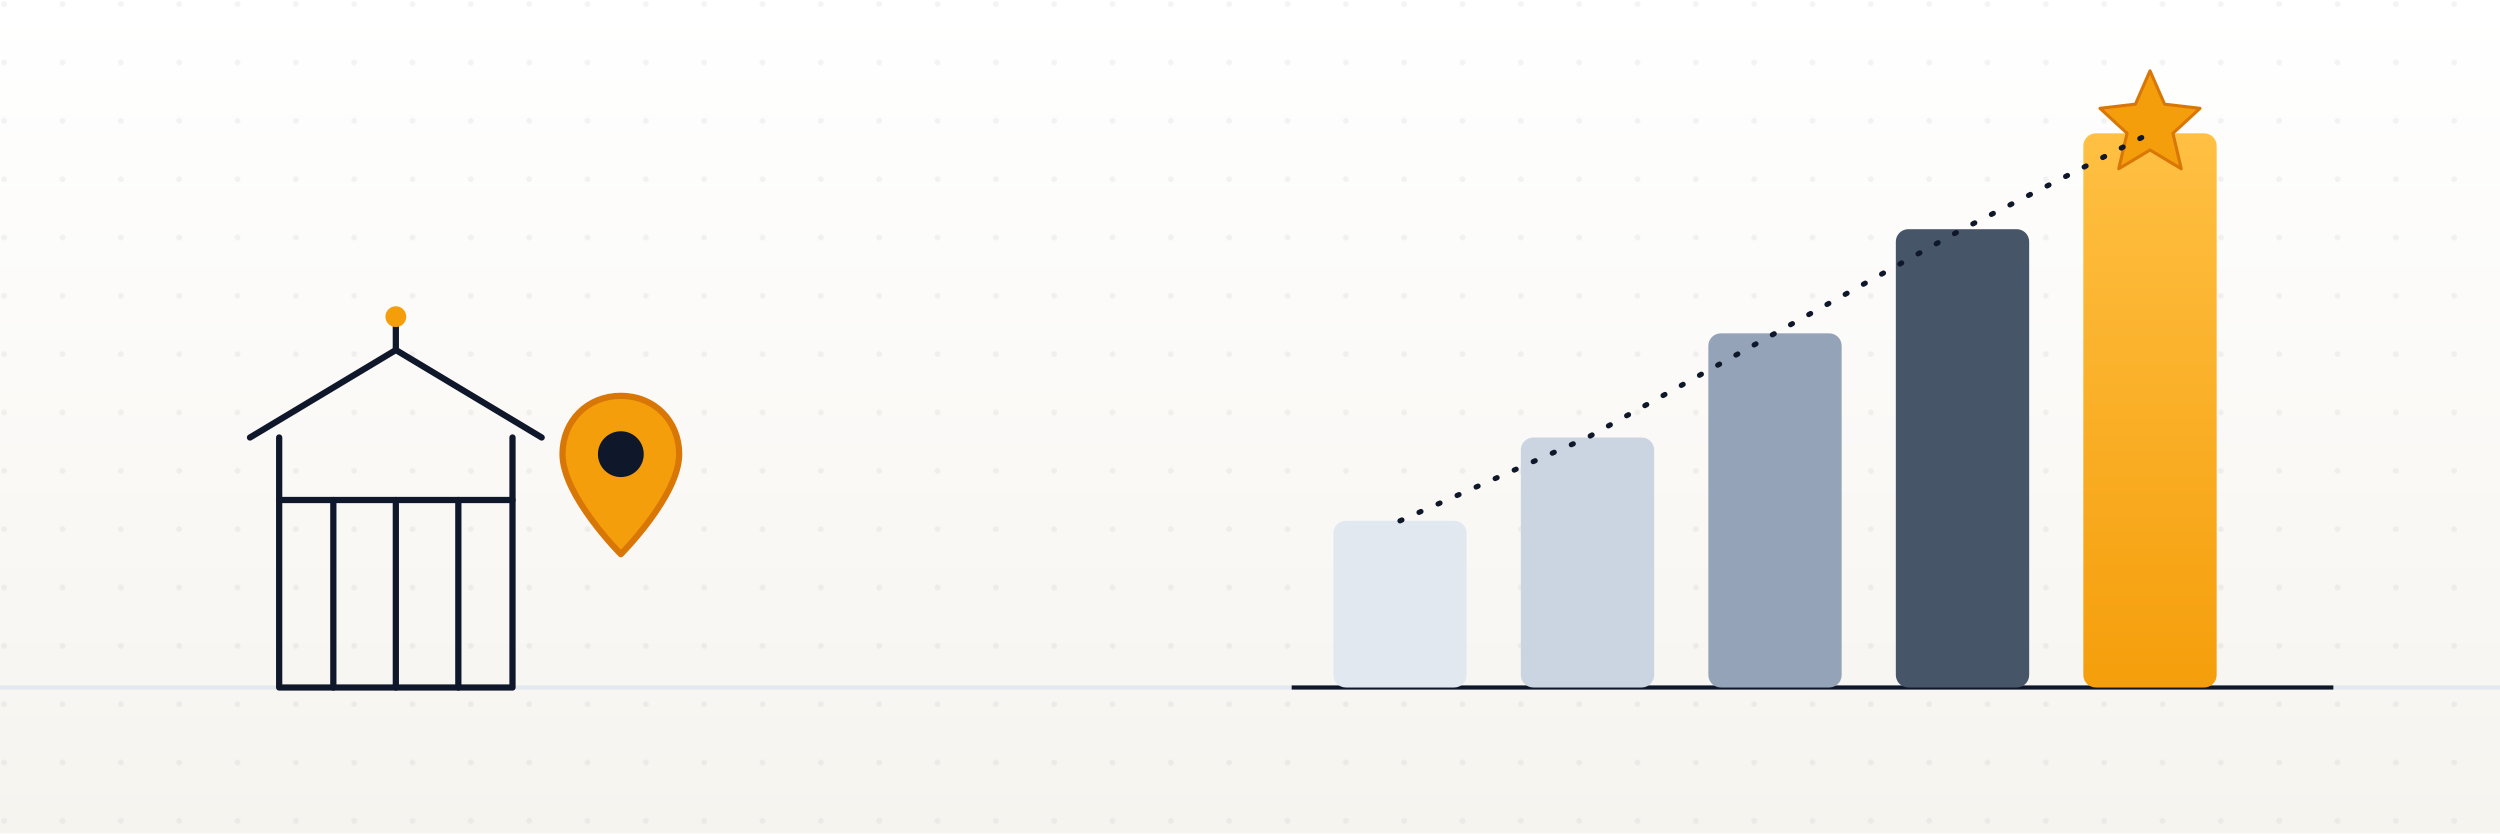
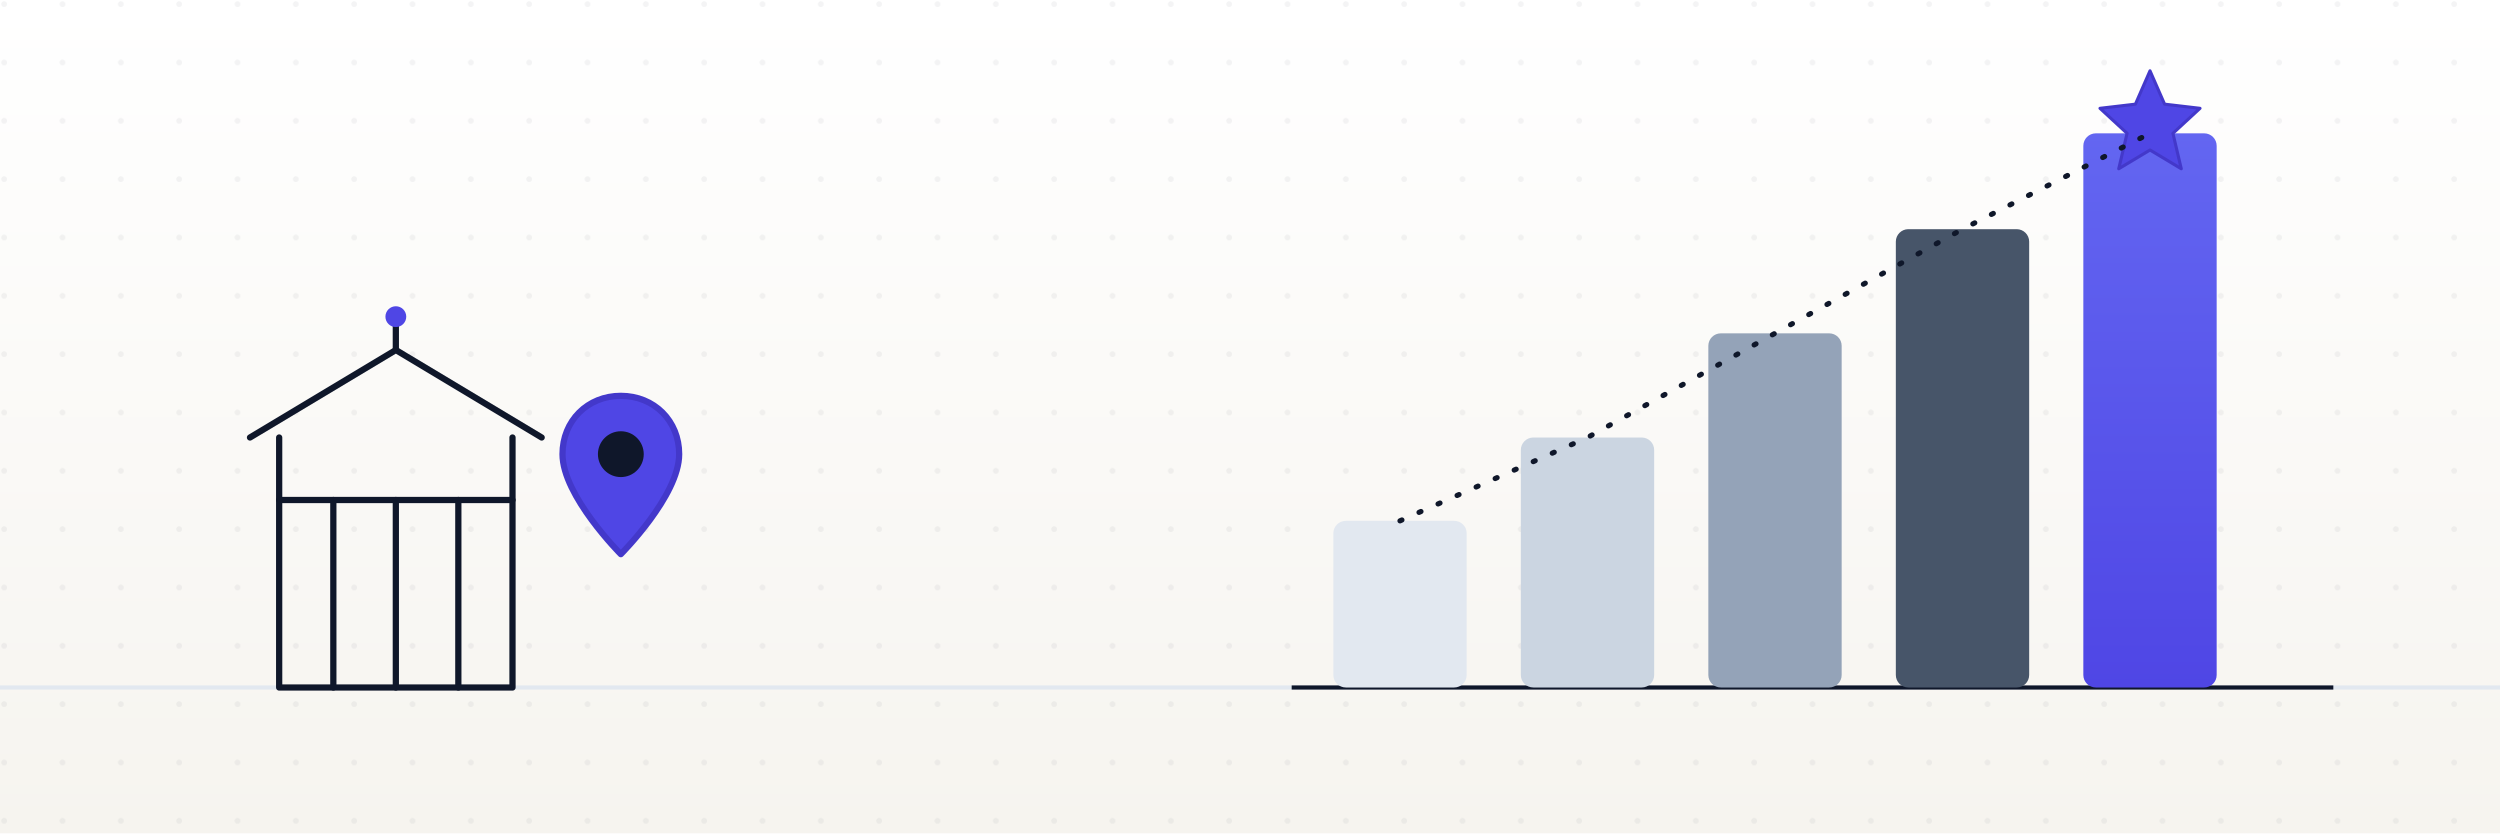
<svg xmlns="http://www.w3.org/2000/svg" viewBox="0 0 1200 400" role="img" aria-label="Gemeinden im Solarnutzungs-Vergleich">
  <defs>
    <linearGradient id="gsky" x1="0" y1="0" x2="0" y2="1">
      <stop offset="0" stop-color="#ffffff" />
      <stop offset="1" stop-color="#f6f4ef" />
    </linearGradient>
    <linearGradient id="gbar" x1="0" y1="0" x2="0" y2="1">
-       <stop offset="0" stop-color="#ffc043" />
-       <stop offset="1" stop-color="#f59e0b" />
+       <stop offset="0" stop-color="#6366f1" />
+       <stop offset="1" stop-color="#4f46e5" />
    </linearGradient>
    <pattern id="gdots" width="28" height="28" patternUnits="userSpaceOnUse">
      <circle cx="2" cy="2" r="1.4" fill="#0f172a" opacity="0.05" />
    </pattern>
  </defs>
  <rect width="1200" height="400" fill="url(#gsky)" />
  <rect width="1200" height="400" fill="url(#gdots)" />
  <line x1="0" y1="330" x2="1200" y2="330" stroke="#e2e8f0" stroke-width="2" />
  <g transform="translate(120,150)" fill="none" stroke="#0f172a" stroke-width="3" stroke-linejoin="round" stroke-linecap="round">
    <path d="M0 60 L70 18 L140 60" />
    <path d="M14 60 L14 180 L126 180 L126 60" />
    <line x1="70" y1="18" x2="70" y2="6" />
-     <circle cx="70" cy="2" r="5" fill="#f59e0b" stroke="none" />
+     <circle cx="70" cy="2" r="5" fill="#4f46e5" stroke="none" />
    <line x1="40" y1="90" x2="40" y2="180" />
    <line x1="70" y1="90" x2="70" y2="180" />
    <line x1="100" y1="90" x2="100" y2="180" />
    <line x1="14" y1="90" x2="126" y2="90" />
    <g transform="translate(150,40)">
-       <path d="M28 0 C44 0 56 12 56 28 C56 48 28 76 28 76 C28 76 0 48 0 28 C0 12 12 0 28 0 Z" fill="#f59e0b" stroke="#d97706" />
+       <path d="M28 0 C44 0 56 12 56 28 C56 48 28 76 28 76 C28 76 0 48 0 28 C0 12 12 0 28 0 Z" fill="#4f46e5" stroke="#4338ca" />
      <circle cx="28" cy="28" r="11" fill="#0f172a" stroke="none" />
    </g>
  </g>
  <g transform="translate(620,0)">
    <line x1="0" y1="330" x2="500" y2="330" stroke="#0f172a" stroke-width="2" />
    <g stroke="none">
      <rect x="20" y="250" width="64" height="80" rx="6" fill="#e2e8f0" />
      <rect x="110" y="210" width="64" height="120" rx="6" fill="#cbd5e1" />
      <rect x="200" y="160" width="64" height="170" rx="6" fill="#94a3b8" />
      <rect x="290" y="110" width="64" height="220" rx="6" fill="#475569" />
      <rect x="380" y="64" width="64" height="266" rx="6" fill="url(#gbar)" />
    </g>
-     <path d="M412 34 l7 16 17 2 -13 12 4 17 -15 -9 -15 9 4 -17 -13 -12 17 -2 z" fill="#f59e0b" stroke="#d97706" stroke-width="1.5" stroke-linejoin="round" />
+     <path d="M412 34 l7 16 17 2 -13 12 4 17 -15 -9 -15 9 4 -17 -13 -12 17 -2 z" fill="#4f46e5" stroke="#4338ca" stroke-width="1.5" stroke-linejoin="round" />
    <polyline points="52,250 142,210 232,160 322,110 412,64" fill="none" stroke="#0f172a" stroke-width="2.5" stroke-linecap="round" stroke-linejoin="round" stroke-dasharray="1 9" />
  </g>
</svg>
